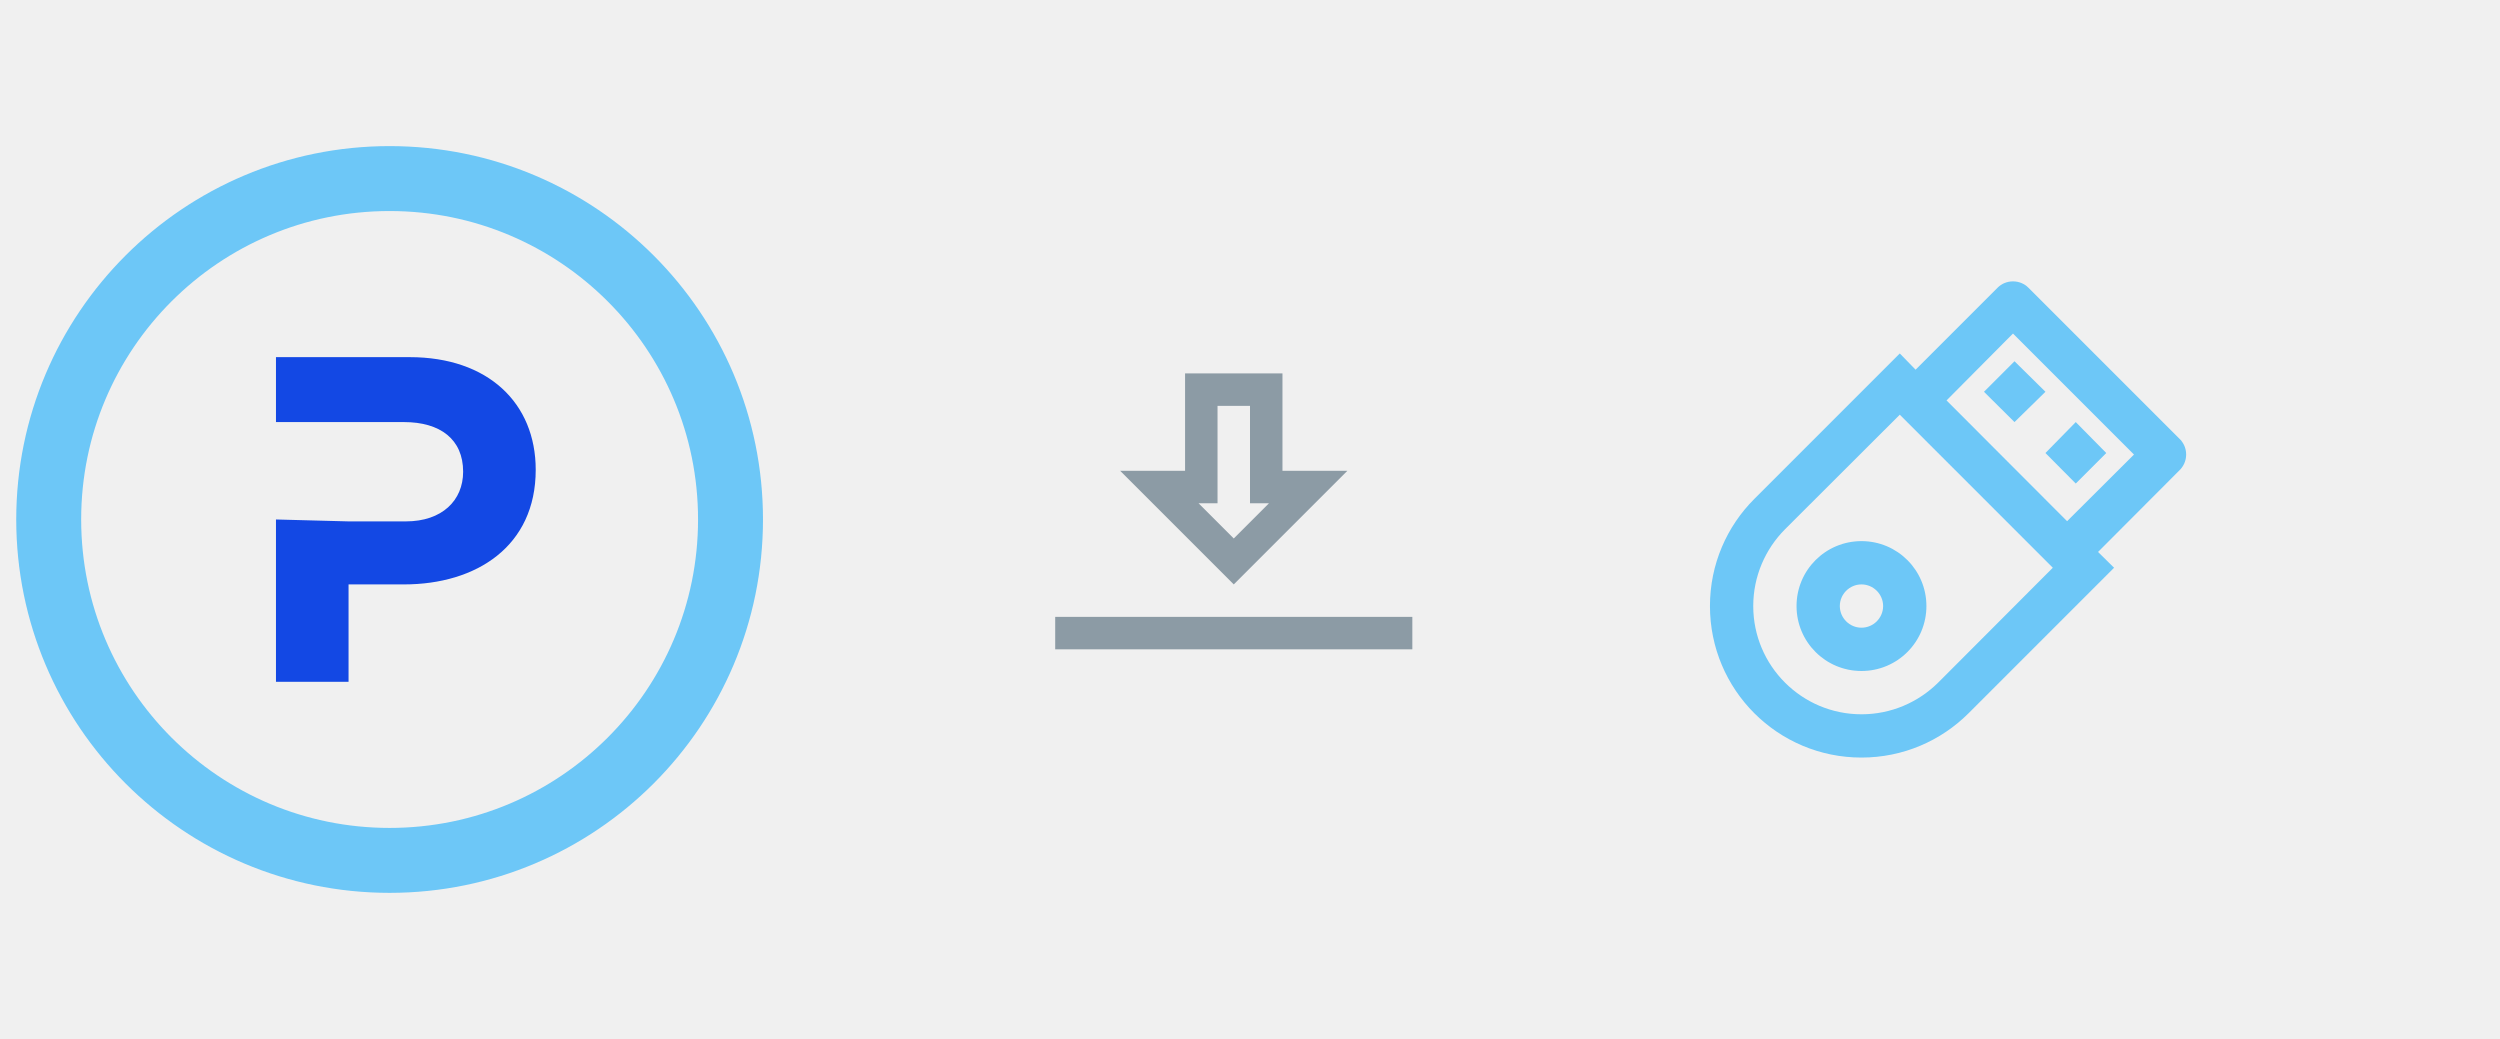
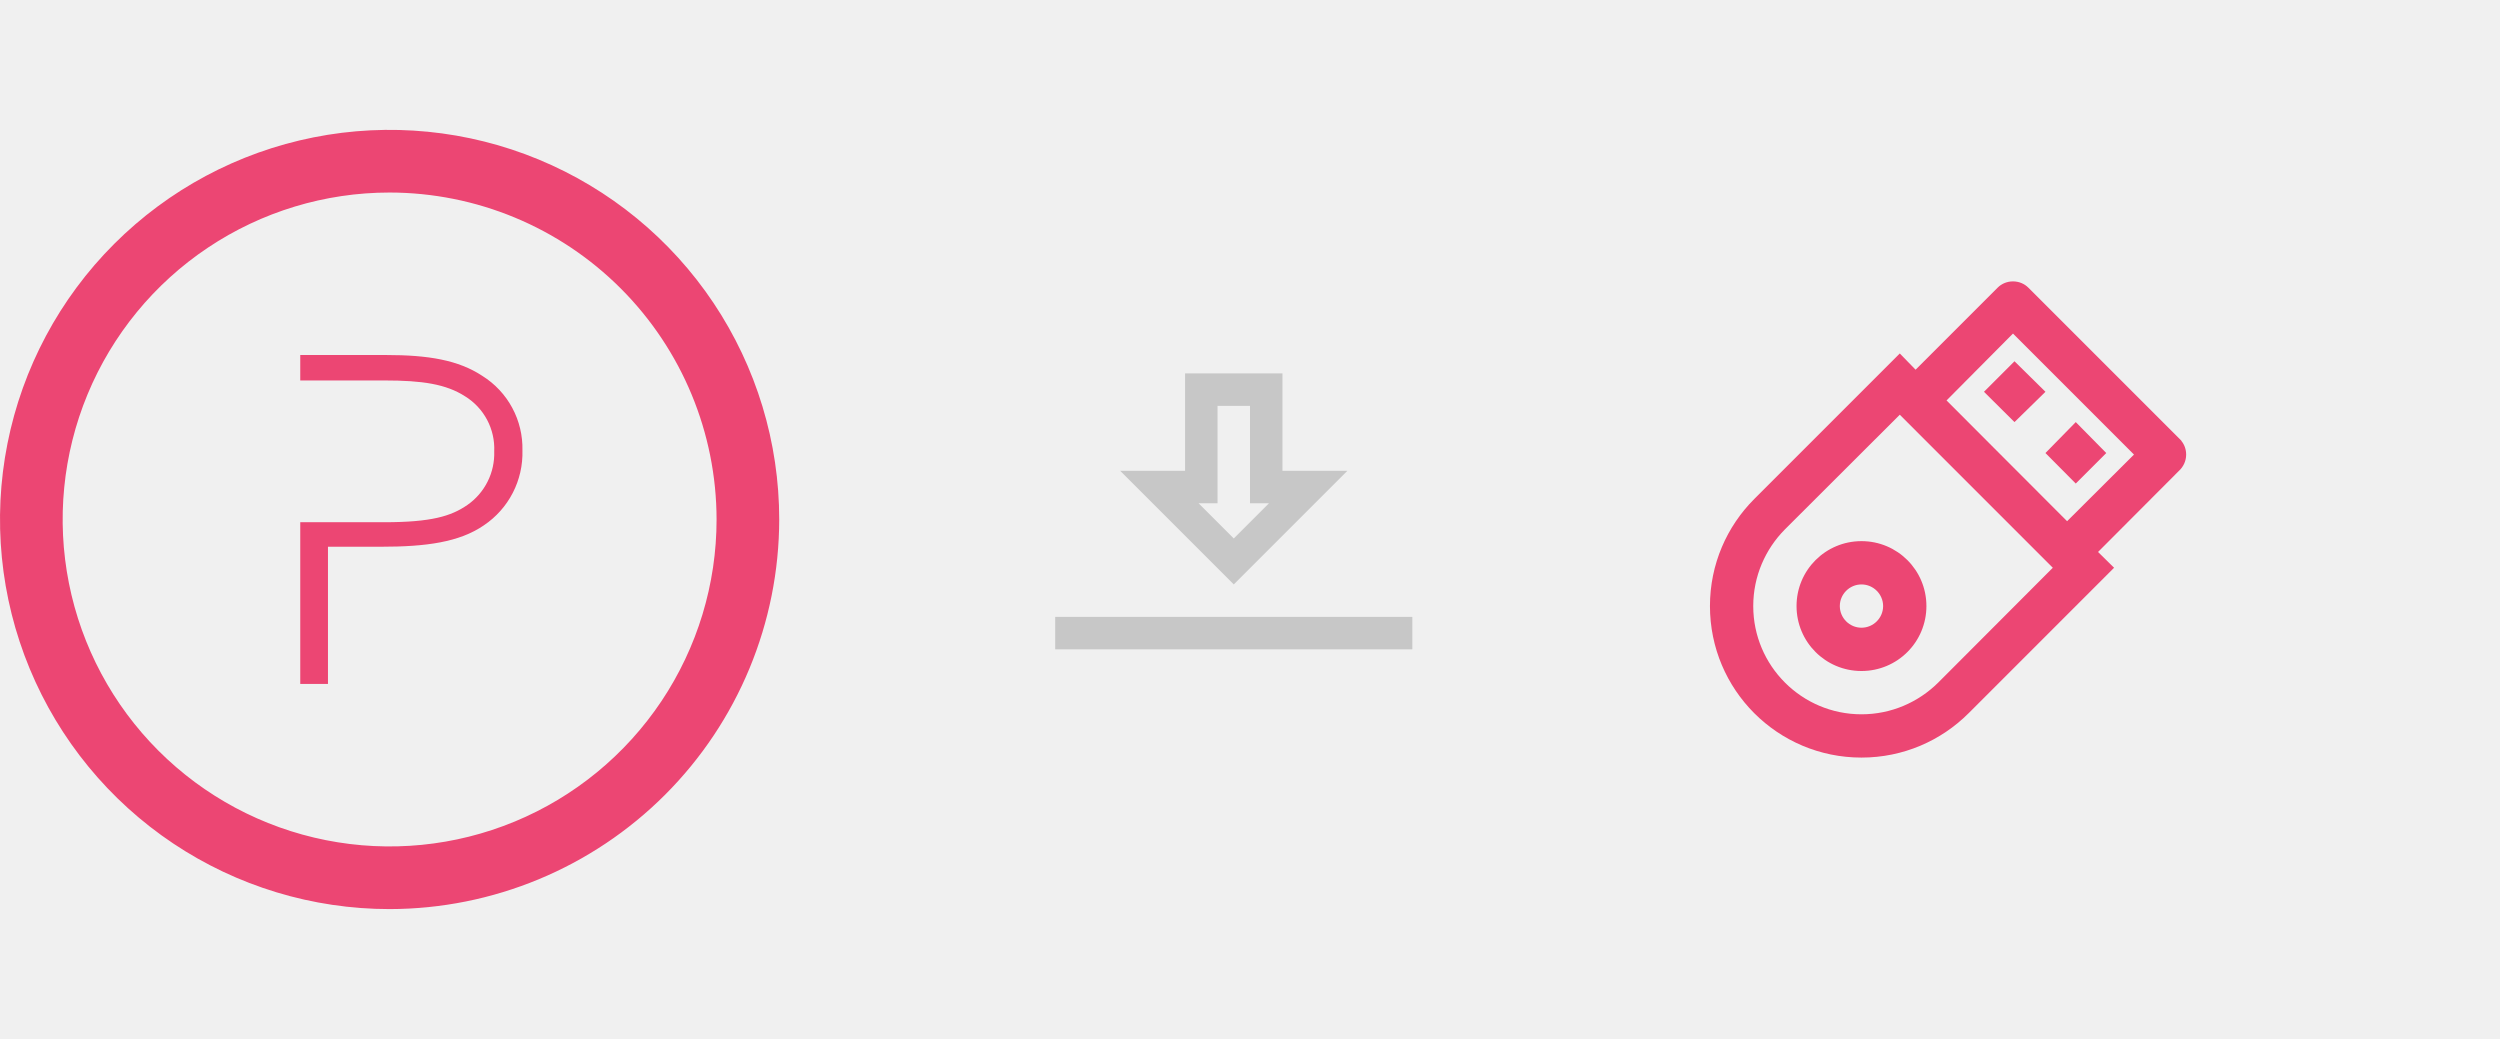
<svg xmlns="http://www.w3.org/2000/svg" width="154" height="64" viewBox="0 0 154 64" fill="none">
-   <path d="M114.667 33.333C116.88 33.333 118.667 35.12 118.667 37.333C118.667 39.546 116.88 41.333 114.667 41.333C112.453 41.333 110.667 39.546 110.667 37.333C110.667 35.12 112.453 33.333 114.667 33.333ZM114.667 36C113.933 36 113.333 36.6 113.333 37.333C113.333 38.066 113.933 38.666 114.667 38.666C115.4 38.666 116 38.066 116 37.333C116 36.6 115.4 36 114.667 36ZM117.027 21.773L118 22.773L123.053 17.72C123.293 17.48 123.627 17.333 124 17.333C124.373 17.333 124.707 17.48 124.947 17.72L134.373 27.146V27.16C134.56 27.386 134.667 27.68 134.667 28C134.667 28.4 134.493 28.76 134.213 29.013L129.24 34L130.227 34.973L121.267 43.933C119.573 45.626 117.24 46.666 114.667 46.666C109.507 46.666 105.333 42.493 105.333 37.333C105.333 34.76 106.373 32.426 108.067 30.733L117.027 21.773ZM119.387 42.053L126.453 34.973L117.027 25.546L109.947 32.613C108.747 33.826 108 35.493 108 37.333C108 41.013 110.987 44 114.667 44C116.507 44 118.173 43.253 119.387 42.053ZM124.093 22.253L126 24.133L124.093 26L122.213 24.133L124.093 22.253ZM127.867 26L129.747 27.906L127.867 29.786L126 27.906L127.867 26ZM131.453 28L124 20.546L119.907 24.666L127.333 32.106L131.453 28Z" fill="#6DC7F7" />
-   <path d="M21.471 32.118H25C27.235 32.118 28.529 30.823 28.529 29.059C28.529 27.059 27.118 26 24.882 26H21.471H17V22H25.235C30.059 22 33 24.823 33 28.941C33 33.647 29.353 36 24.882 36H21.471V42H17V32L21.471 32.118Z" fill="#1348E4" />
-   <rect x="3" y="11" width="42" height="42" rx="21" stroke="#6DC7F7" stroke-width="4" />
-   <path d="M77 25V31H78.17L76 33.17L73.83 31H75V25H77ZM79 23H73V29H69L76 36L83 29H79V23ZM87 38H65V40H87V38Z" fill="#8C9BA5" />
+   <path d="M114.667 33.334C116.88 33.334 118.667 35.121 118.667 37.334C118.667 39.547 116.88 41.334 114.667 41.334C112.453 41.334 110.667 39.547 110.667 37.334C110.667 35.121 112.453 33.334 114.667 33.334ZM114.667 36.001C113.933 36.001 113.333 36.601 113.333 37.334C113.333 38.067 113.933 38.667 114.667 38.667C115.4 38.667 116 38.067 116 37.334C116 36.601 115.4 36.001 114.667 36.001ZM117.027 21.774L118 22.774L123.053 17.721C123.293 17.481 123.627 17.334 124 17.334C124.373 17.334 124.707 17.481 124.947 17.721L134.373 27.147V27.161C134.56 27.387 134.667 27.681 134.667 28.001C134.667 28.401 134.493 28.761 134.213 29.014L129.24 34.001L130.227 34.974L121.267 43.934C119.573 45.627 117.24 46.667 114.667 46.667C109.507 46.667 105.333 42.494 105.333 37.334C105.333 34.761 106.373 32.427 108.067 30.734L117.027 21.774ZM119.387 42.054L126.453 34.974L117.027 25.547L109.947 32.614C108.747 33.827 108 35.494 108 37.334C108 41.014 110.987 44.001 114.667 44.001C116.507 44.001 118.173 43.254 119.387 42.054ZM124.093 22.254L126 24.134L124.093 26.001L122.213 24.134L124.093 22.254ZM127.867 26.001L129.747 27.907L127.867 29.787L126 27.907L127.867 26.001ZM131.453 28.001L124 20.547L119.907 24.667L127.333 32.107L131.453 28.001Z" fill="#EC4673" />
+   <g clip-path="url(#clip0)">
+     <path d="M24.001 56C19.254 56 14.614 54.593 10.667 51.956C6.72 49.319 3.644 45.57 1.827 41.185C0.011 36.799 -0.465 31.974 0.461 27.318C1.387 22.662 3.673 18.386 7.029 15.03C10.386 11.673 14.662 9.387 19.318 8.461C23.974 7.535 28.799 8.01 33.185 9.827C37.57 11.644 41.319 14.72 43.956 18.667C46.593 22.614 48 27.254 48 32.001C47.992 38.364 45.462 44.464 40.963 48.963C36.464 53.462 30.363 55.992 24.001 56ZM24.001 11.86C20.017 11.859 16.123 13.04 12.811 15.253C9.499 17.466 6.918 20.612 5.393 24.292C3.869 27.972 3.47 32.022 4.246 35.928C5.023 39.835 6.941 43.424 9.758 46.241C12.575 49.058 16.163 50.976 20.07 51.753C23.977 52.531 28.026 52.132 31.707 50.608C35.387 49.084 38.532 46.502 40.746 43.19C42.959 39.878 44.141 35.984 44.141 32.001C44.135 26.661 42.011 21.542 38.235 17.766C34.46 13.99 29.341 11.866 24.001 11.86Z" fill="#EC4673" />
+     <path d="M29.715 23.157C28.231 22.177 26.385 21.869 23.782 21.869H18.496V23.436H23.674C26.024 23.436 27.479 23.66 28.653 24.416C29.225 24.77 29.693 25.271 30.008 25.866C30.323 26.461 30.473 27.129 30.444 27.802C30.466 28.446 30.327 29.086 30.038 29.663C29.75 30.24 29.322 30.735 28.793 31.104C27.785 31.804 26.553 32.169 23.671 32.169H18.496V42.131H20.203V33.679H23.477C26.249 33.679 28.291 33.4 29.802 32.363C30.557 31.858 31.17 31.169 31.587 30.361C32.003 29.554 32.208 28.655 32.182 27.747C32.204 26.833 31.989 25.93 31.556 25.125C31.124 24.32 30.489 23.642 29.715 23.157Z" fill="#EC4673" />
+   </g>
+   <path d="M77 25V31H78.17L76 33.17L73.83 31H75V25H77ZM79 23H73V29H69L76 36L83 29H79V23ZM87 38H65V40H87V38Z" fill="#C7C7C7" />
+   <defs>
+     <clipPath id="clip0">
+       <rect width="48" height="48" fill="white" transform="translate(0 8)" />
+     </clipPath>
+   </defs>
</svg>
